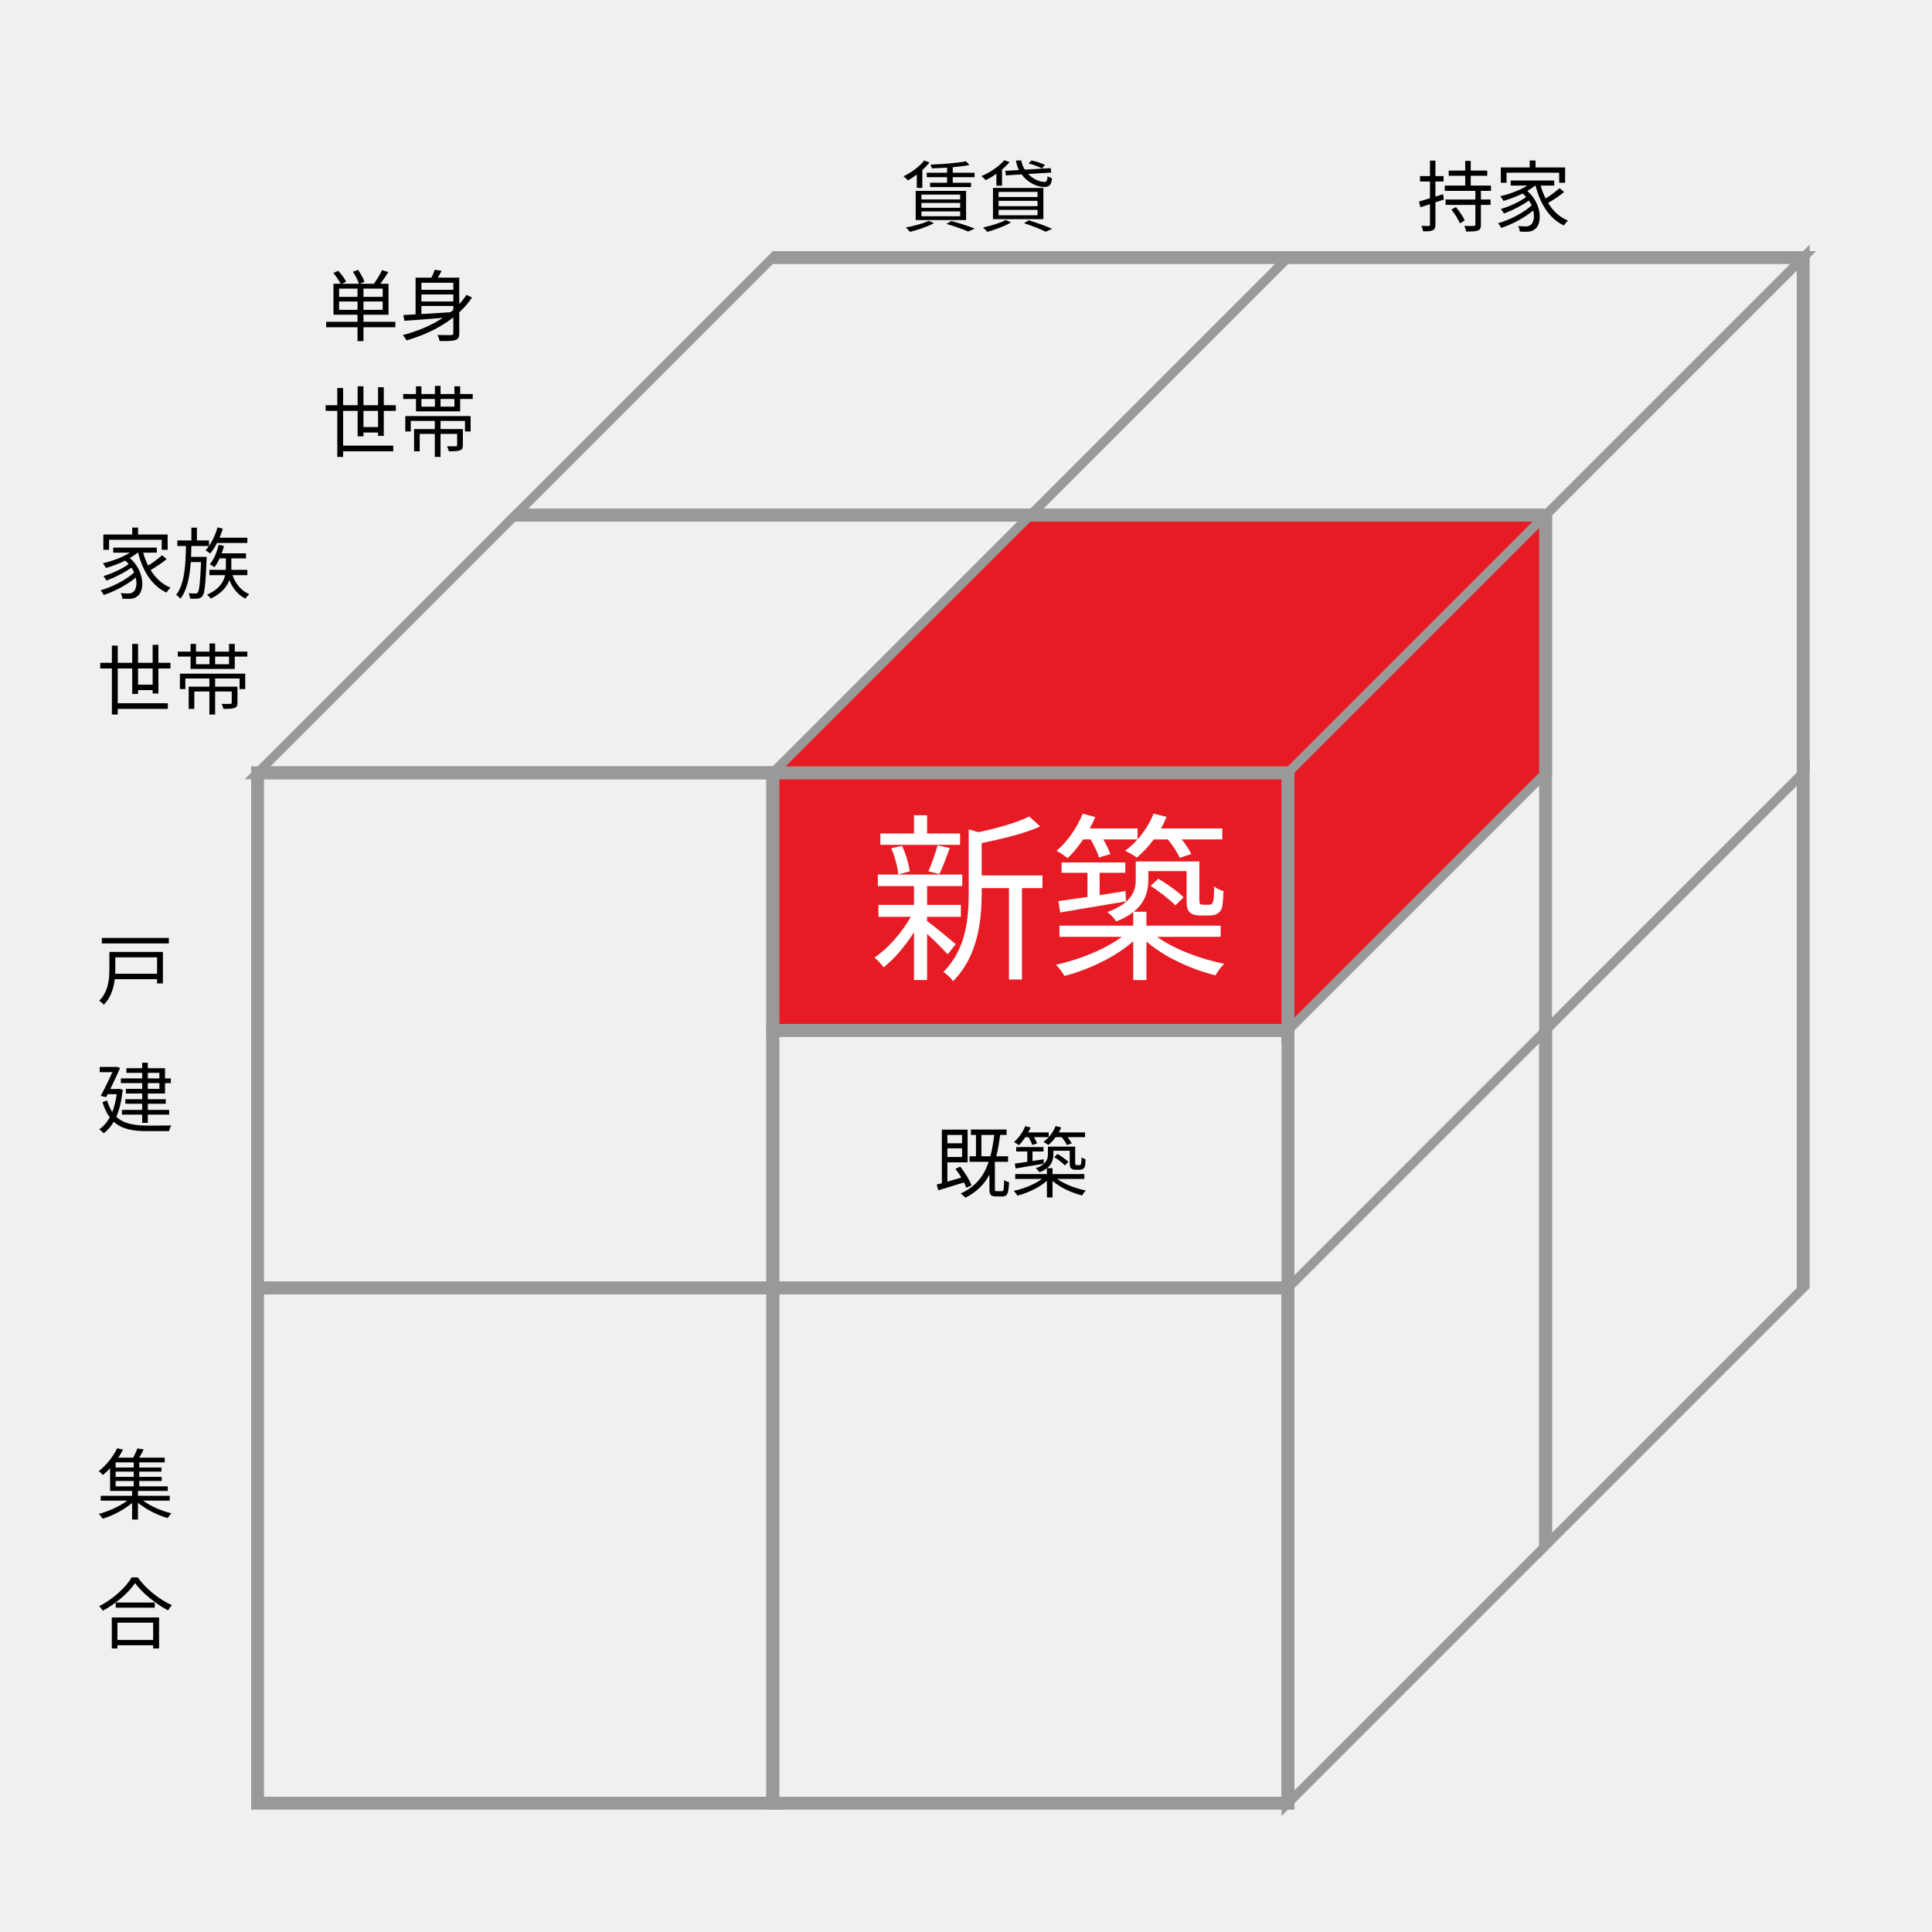
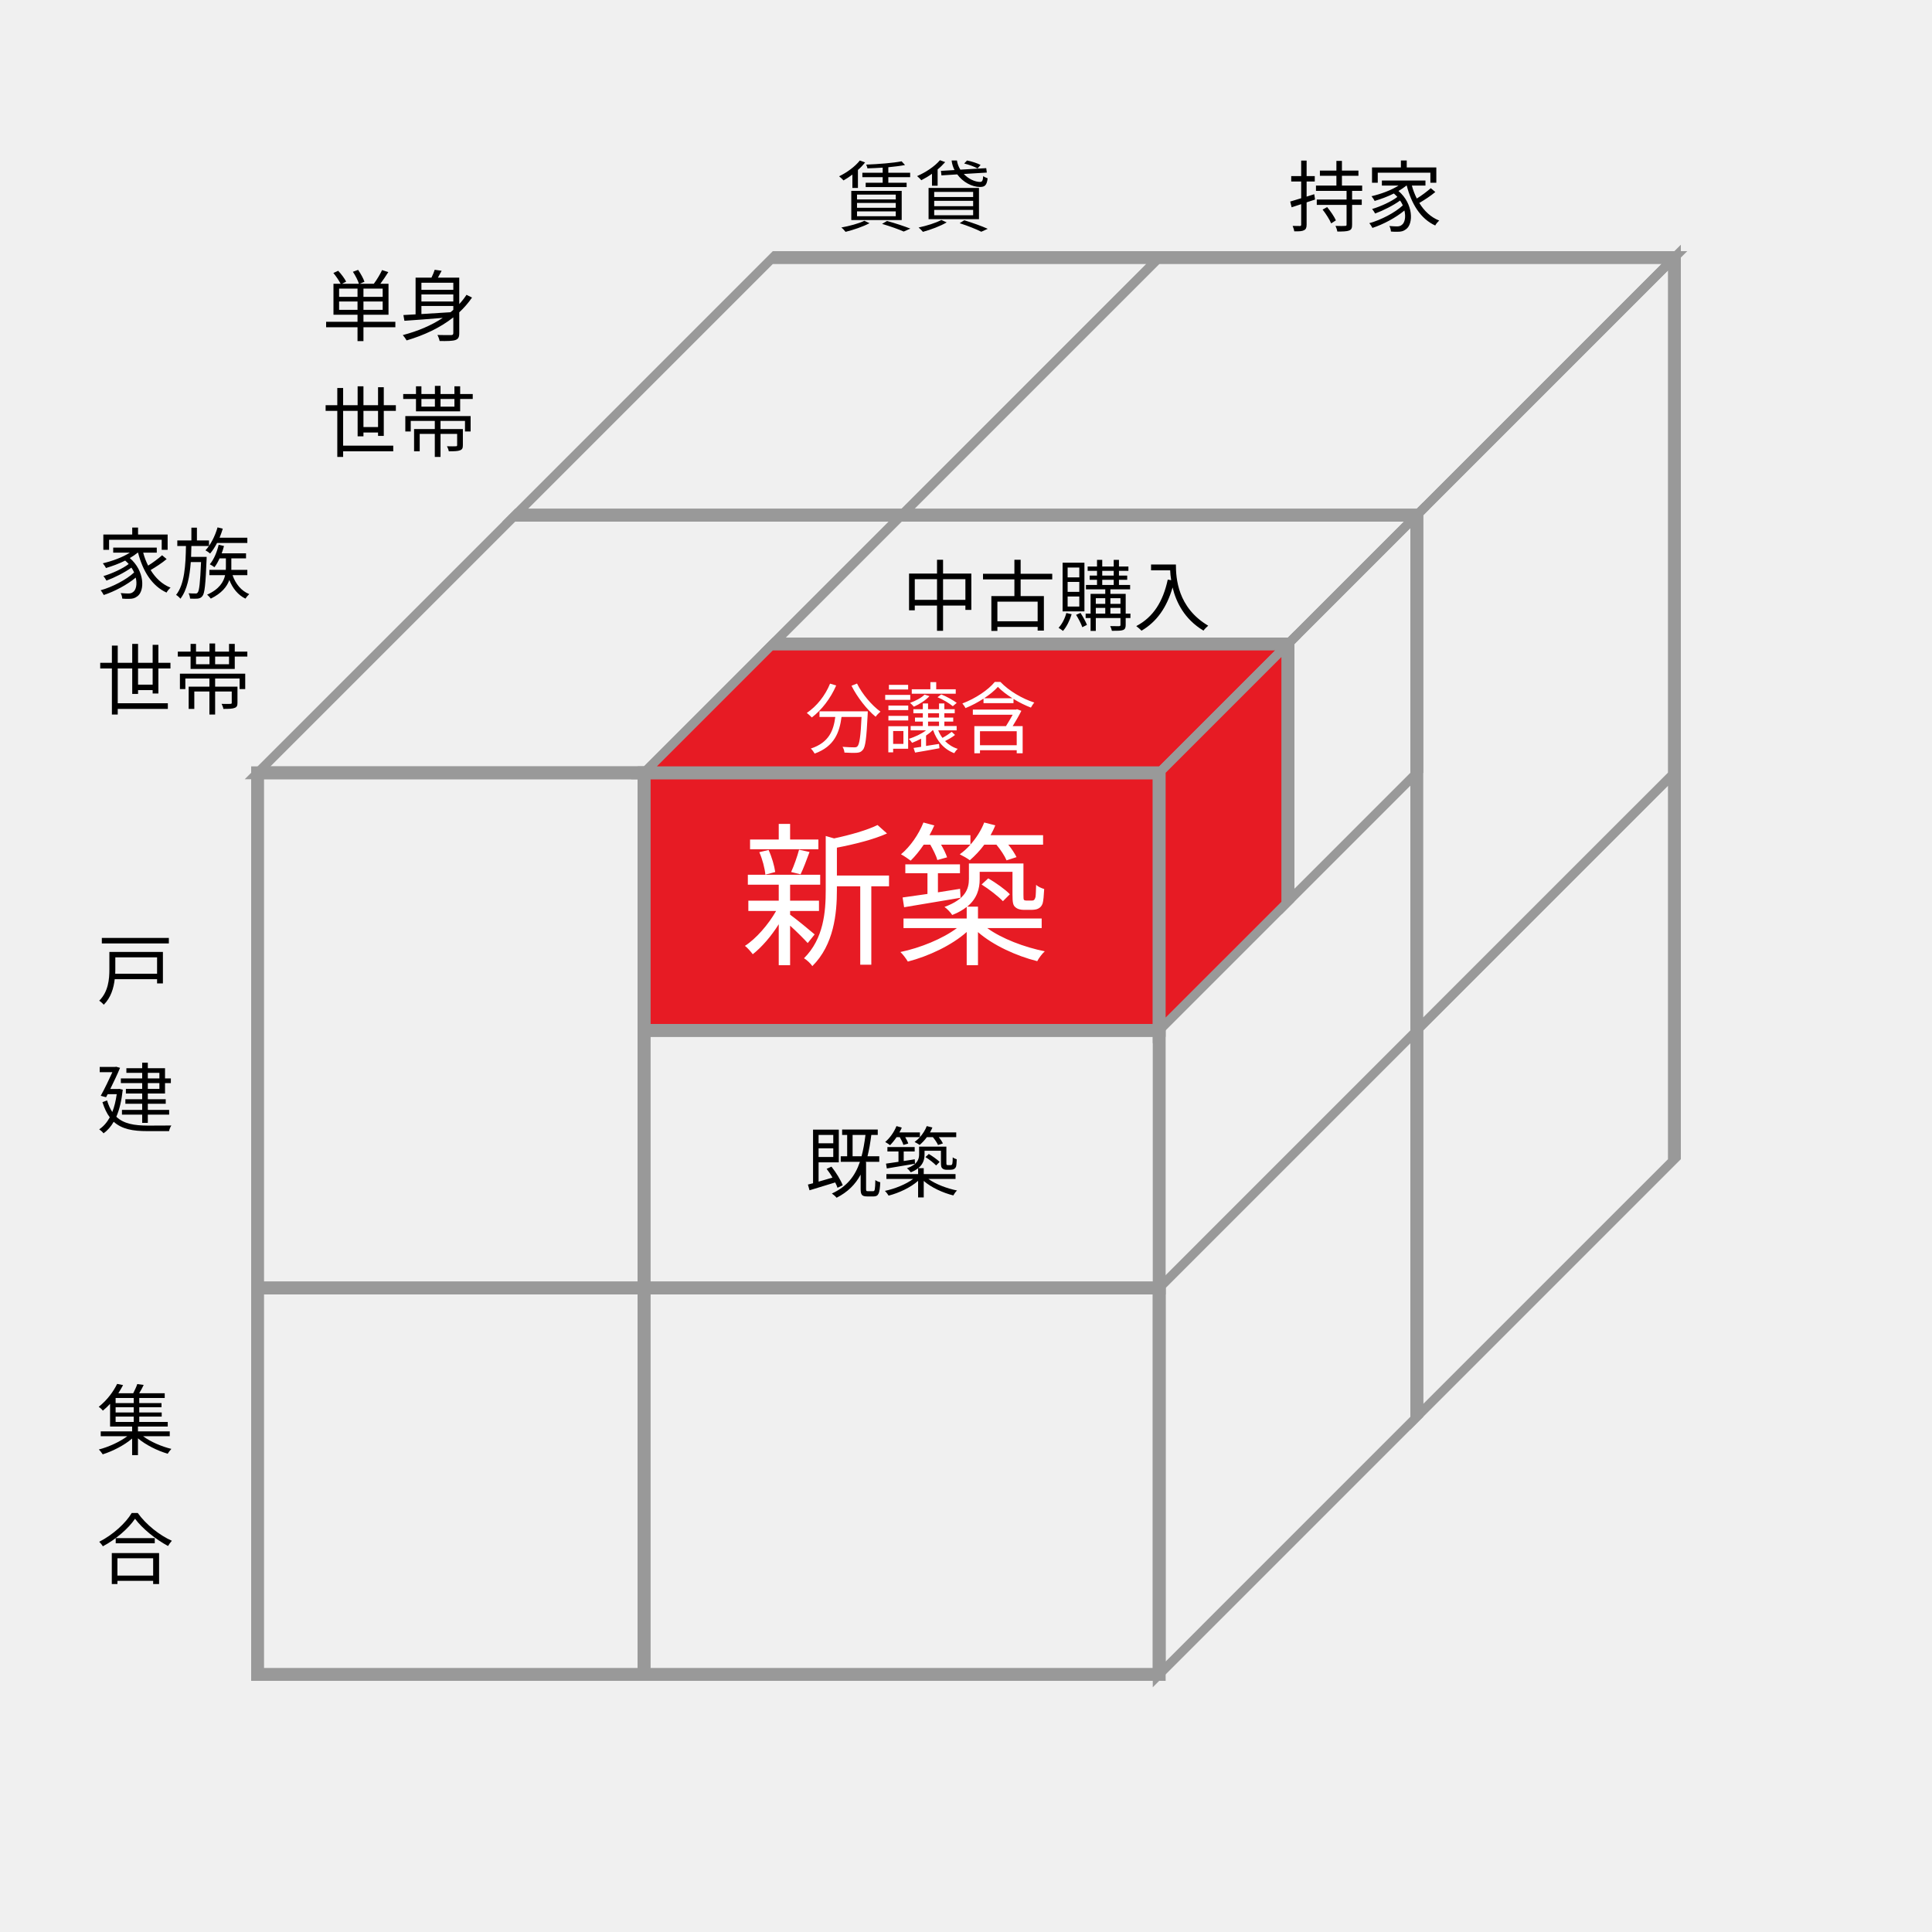
<svg xmlns="http://www.w3.org/2000/svg" width="300" height="300">
  <defs>
    <style>
      rect { stroke         : #999;
             stroke-width   : 2;
             stroke-linecap : round;
             fill           : none; }
     rect.target { fill     : #e71b24; }
-      text.target { font-size: 28px;
+      text.target { font-size: 24px;
                   fill     : #ffffff;     }
+      text.target_small {fill: #ffffff;     }
    </style>
  </defs>
-   <rect x="120" y="120" width="80" height="40" class="target" />
-   <rect x="120" y="160" width="80" height="40" />
-   <rect x="40" y="120" width="80" height="80" />
-   <rect x="40" y="200" width="80" height="80" />
-   <rect x="120" y="200" width="80" height="80" />
-   <rect x="160" y="40" width="80" height="40" transform="skewX(-45)" />
-   <rect x="160" y="80" width="80" height="40" transform="skewX(-45)" />
-   <rect x="240" y="40" width="80" height="40" transform="skewX(-45)" />
-   <rect x="240" y="80" width="80" height="40" transform="skewX(-45)" class="target" />
-   <rect x="200" y="400" width="40" height="80" transform="skewY(-45)" />
-   <rect x="240" y="400" width="40" height="80" transform="skewY(-45)" />
-   <rect x="240" y="320" width="40" height="80" transform="skewY(-45)" />
-   <rect x="200" y="320" width="40" height="40" transform="skewY(-45)" class="target" />
-   <text x="140" y="35">賃貸</text>
-   <text x="220" y="35">持家</text>
+   <rect x="100" y="120" width="80" height="40" class="target" />
+   <rect x="100" y="160" width="80" height="40" />
+   <rect x="40" y="120" width="60" height="80" />
+   <rect x="40" y="200" width="60" height="60" />
+   <rect x="100" y="200" width="80" height="60" />
+   <rect x="160" y="40" width="60" height="40" transform="skewX(-45)" />
+   <rect x="160" y="80" width="60" height="40" transform="skewX(-45)" />
+   <rect x="220" y="40" width="80" height="40" transform="skewX(-45)" />
+   <rect x="220" y="80" width="80" height="20" transform="skewX(-45)" />
+   <rect x="220" y="100" width="80" height="20" transform="skewX(-45)" class="target" />
+   <rect x="180" y="380" width="40" height="60" transform="skewY(-45)" />
+   <rect x="220" y="380" width="40" height="60" transform="skewY(-45)" />
+   <rect x="220" y="300" width="40" height="80" transform="skewY(-45)" />
+   <rect x="180" y="300" width="20" height="40" transform="skewY(-45)" class="target" />
+   <rect x="200" y="300" width="20" height="40" transform="skewY(-45)" />
+   <text x="130" y="35">賃貸</text>
+   <text x="200" y="35">持家</text>
  <text x="50" y="52">単身</text>
  <text x="50" y="70">世帯</text>
  <text x="15" y="92">家族</text>
  <text x="15" y="110">世帯</text>
  <text x="15" y="155">戸</text>
  <text x="15" y="175">建</text>
-   <text x="15" y="235">集</text>
-   <text x="15" y="255">合</text>
-   <text x="135" y="150" class="target">新築</text>
-   <text x="145" y="185">既築</text>
+   <text x="15" y="225">集</text>
+   <text x="15" y="245">合</text>
+   <text x="140" y="97">中古購入</text>
+   <text x="125" y="116" class="target_small">分譲含</text>
+   <text x="115" y="148" class="target">新築</text>
+   <text x="125" y="185">既築</text>
</svg>
